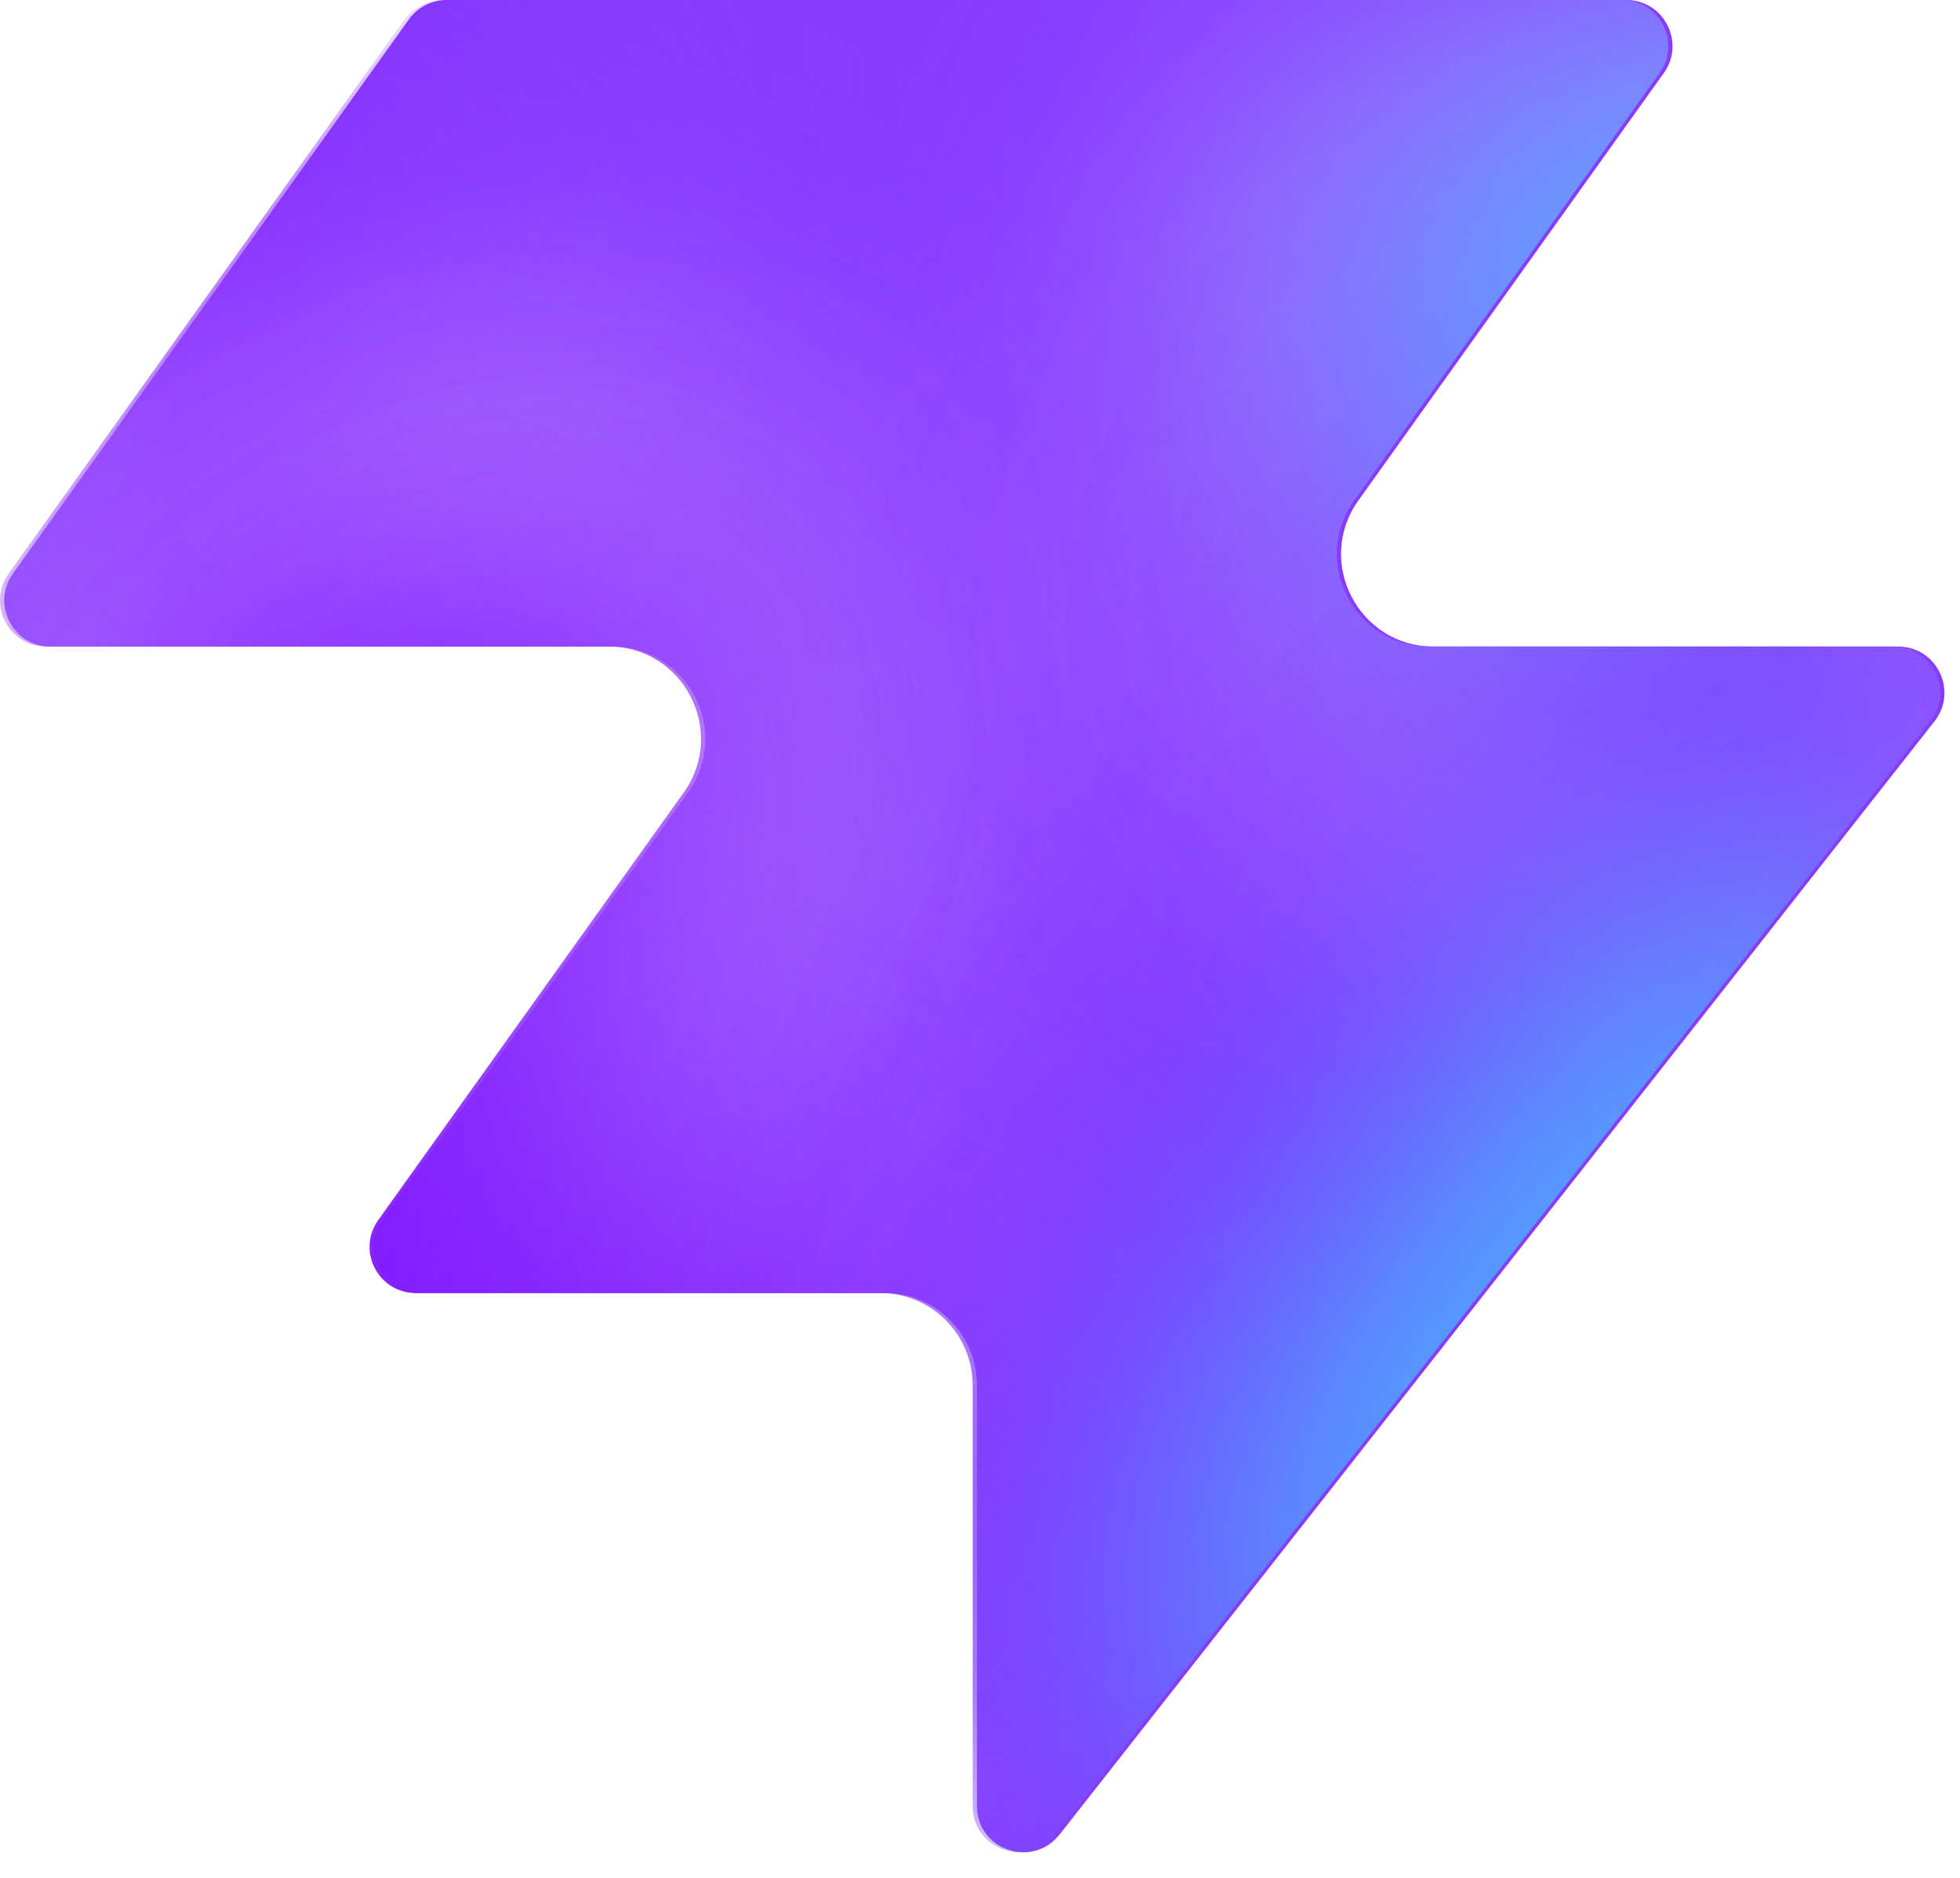
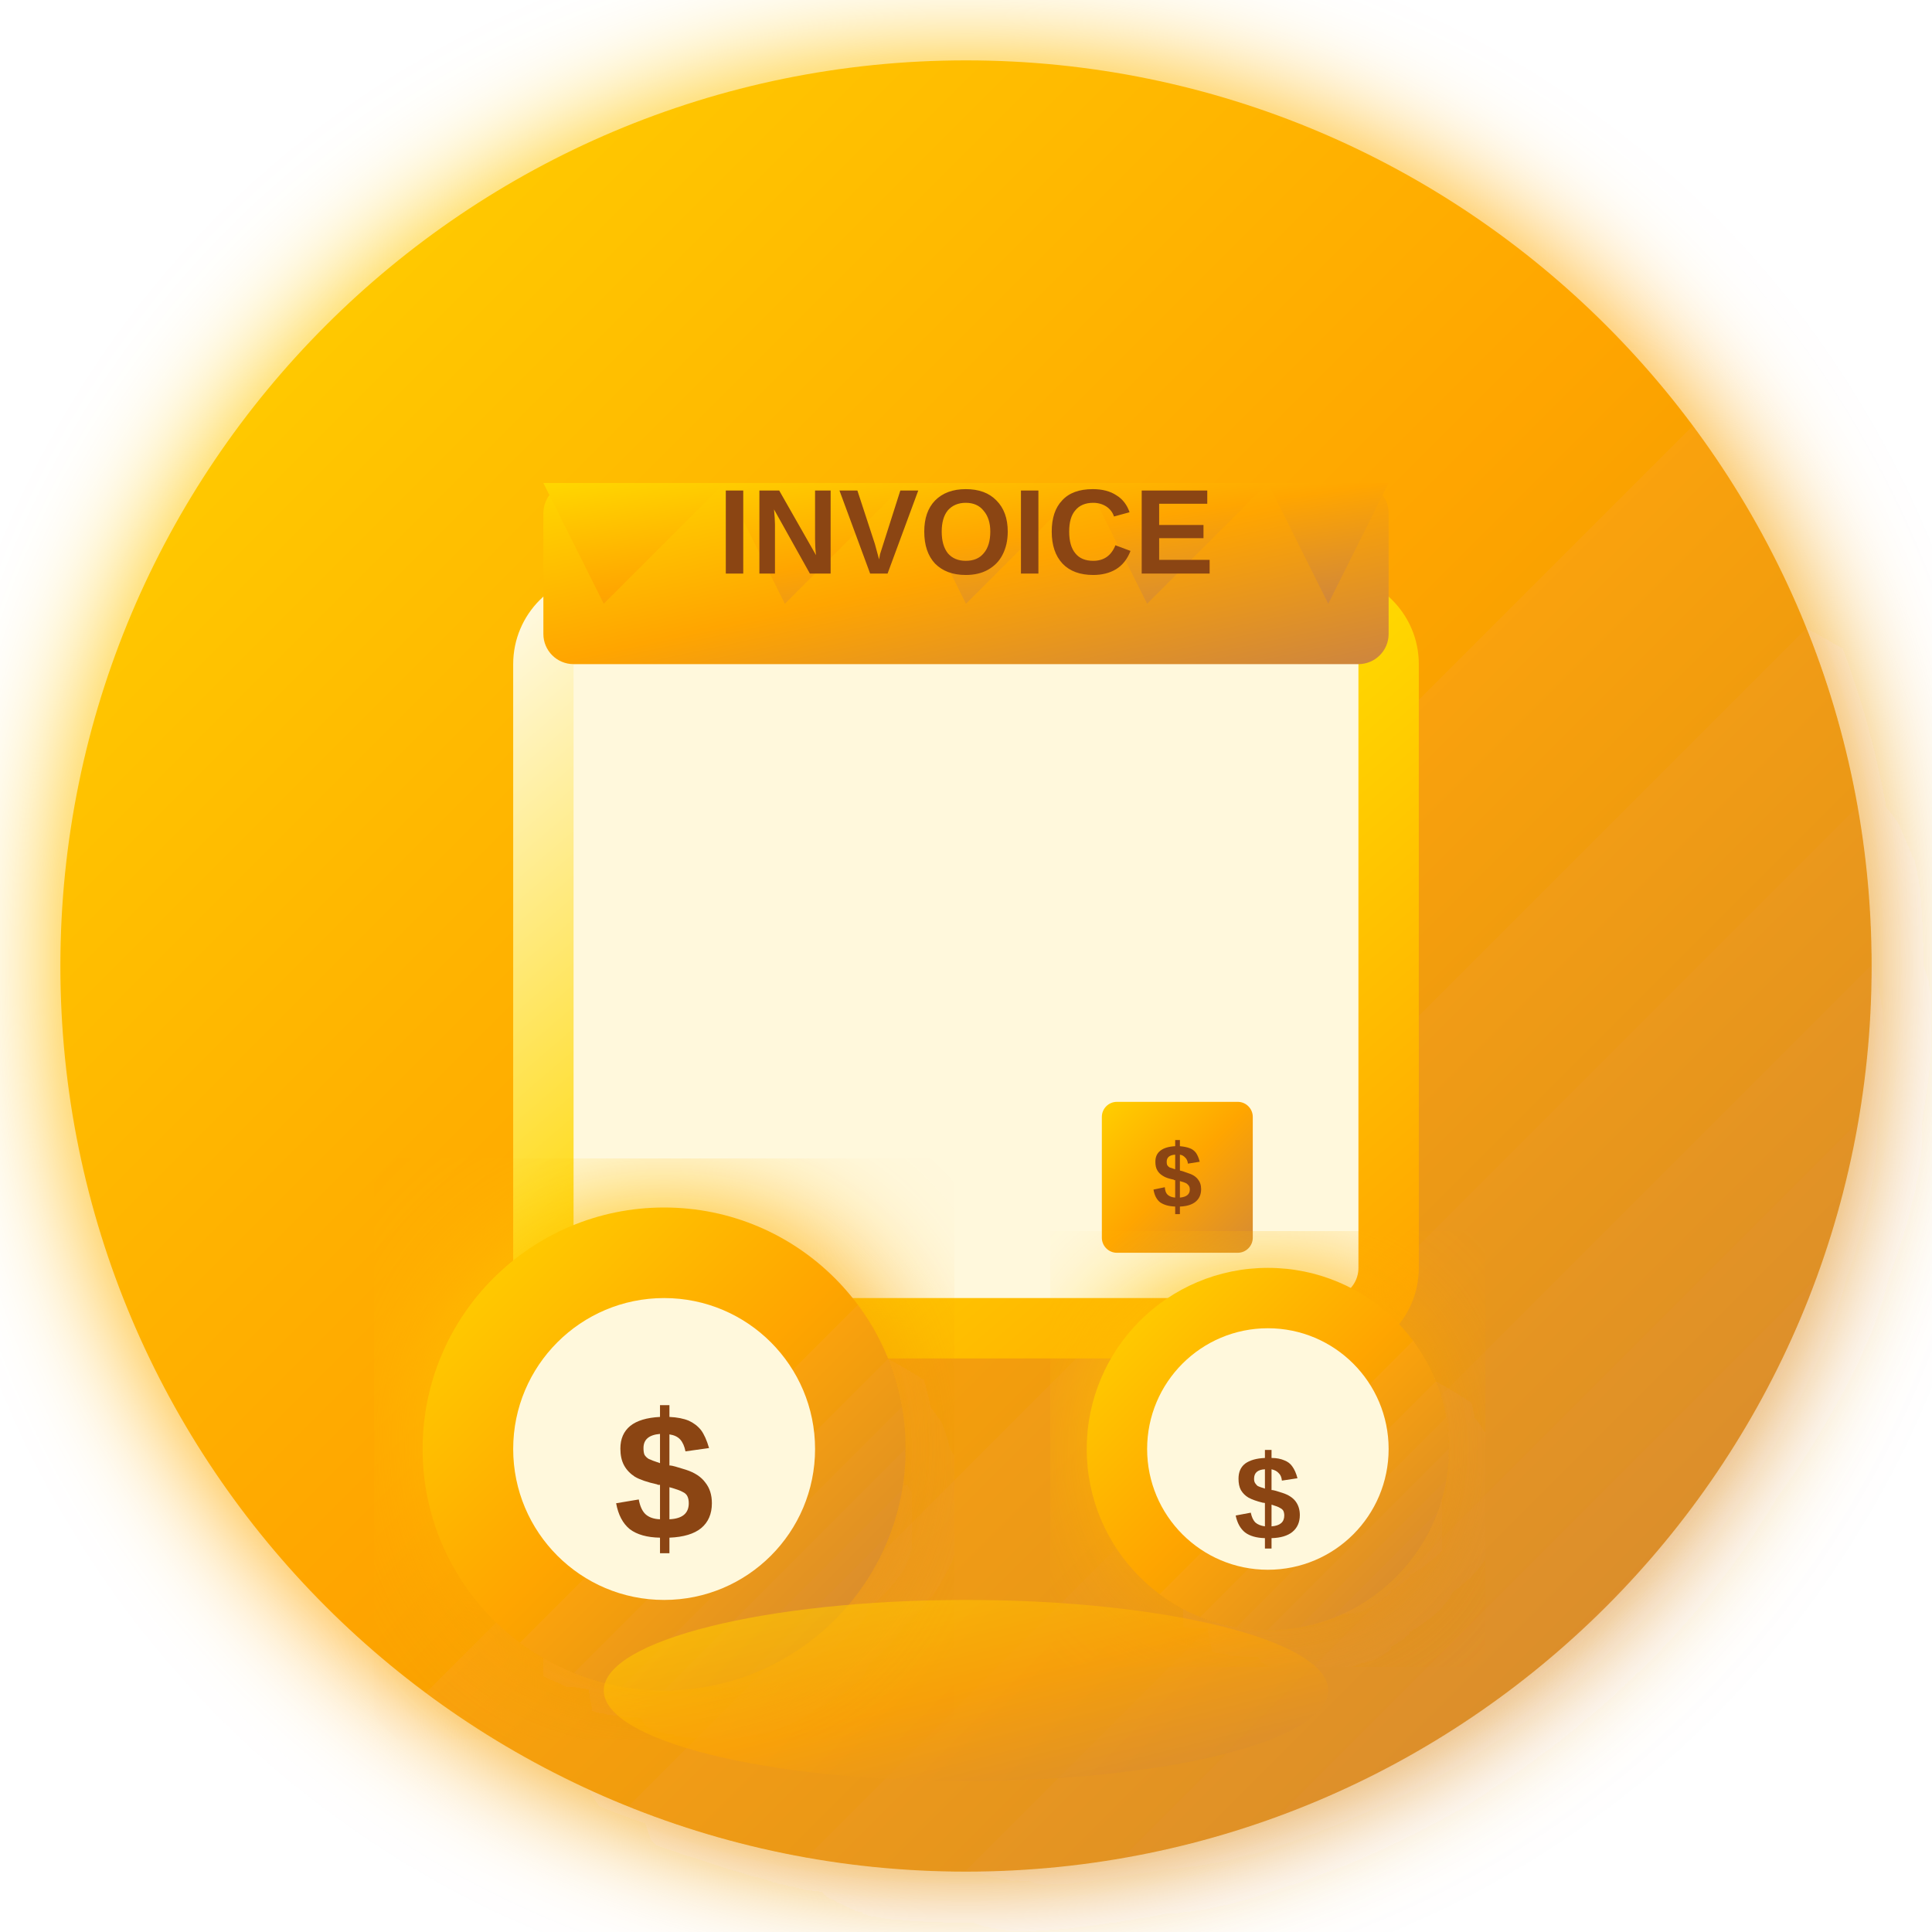
- <svg xmlns="http://www.w3.org/2000/svg" width="48" height="46" fill="none" viewBox="0 0 48 46">
-   <path fill="#863bff" d="M25.946 44.938c-.664.845-2.021.375-2.021-.698V33.937a2.26 2.26 0 0 0-2.262-2.262H10.287c-.92 0-1.456-1.04-.92-1.788l7.48-10.471c1.07-1.497 0-3.578-1.842-3.578H1.237c-.92 0-1.456-1.04-.92-1.788L10.013.474c.214-.297.556-.474.92-.474h28.894c.92 0 1.456 1.04.92 1.788l-7.48 10.471c-1.07 1.498 0 3.579 1.842 3.579h11.377c.943 0 1.473 1.088.89 1.83L25.947 44.94z" style="fill:#863bff;fill:color(display-p3 .525 .23 1);fill-opacity:1" />
-   <mask id="a" width="48" height="46" x="0" y="0" maskUnits="userSpaceOnUse" style="mask-type:alpha">
-     <path fill="#000" d="M25.842 44.938c-.664.844-2.021.375-2.021-.698V33.937a2.26 2.26 0 0 0-2.262-2.262H10.183c-.92 0-1.456-1.04-.92-1.788l7.48-10.471c1.07-1.498 0-3.579-1.842-3.579H1.133c-.92 0-1.456-1.04-.92-1.787L9.91.473c.214-.297.556-.474.92-.474h28.894c.92 0 1.456 1.04.92 1.788l-7.48 10.471c-1.07 1.498 0 3.578 1.842 3.578h11.377c.943 0 1.473 1.088.89 1.832L25.843 44.94z" style="fill:#000;fill-opacity:1" />
-   </mask>
-   <g mask="url(#a)">
-     <g filter="url(#b)">
-       <ellipse cx="5.508" cy="14.704" fill="#ede6ff" rx="5.508" ry="14.704" style="fill:#ede6ff;fill:color(display-p3 .927 .903 1);fill-opacity:1" transform="matrix(.00324 1 1 -.00324 -4.47 31.516)" />
-     </g>
-     <g filter="url(#c)">
-       <ellipse cx="10.399" cy="29.851" fill="#ede6ff" rx="10.399" ry="29.851" style="fill:#ede6ff;fill:color(display-p3 .927 .903 1);fill-opacity:1" transform="matrix(.00324 1 1 -.00324 -39.328 7.883)" />
-     </g>
-     <g filter="url(#d)">
-       <ellipse cx="5.508" cy="30.487" fill="#7e14ff" rx="5.508" ry="30.487" style="fill:#7e14ff;fill:color(display-p3 .492 .077 1);fill-opacity:1" transform="rotate(89.814 -25.913 -14.639)scale(1 -1)" />
-     </g>
-     <g filter="url(#e)">
-       <ellipse cx="5.508" cy="30.599" fill="#7e14ff" rx="5.508" ry="30.599" style="fill:#7e14ff;fill:color(display-p3 .492 .077 1);fill-opacity:1" transform="rotate(89.814 -32.644 -3.334)scale(1 -1)" />
-     </g>
-     <g filter="url(#f)">
-       <ellipse cx="5.508" cy="30.599" fill="#7e14ff" rx="5.508" ry="30.599" style="fill:#7e14ff;fill:color(display-p3 .492 .077 1);fill-opacity:1" transform="matrix(.00324 1 1 -.00324 -34.34 30.47)" />
-     </g>
-     <g filter="url(#g)">
-       <ellipse cx="14.072" cy="22.078" fill="#ede6ff" rx="14.072" ry="22.078" style="fill:#ede6ff;fill:color(display-p3 .927 .903 1);fill-opacity:1" transform="rotate(93.35 24.506 48.493)scale(-1 1)" />
-     </g>
-     <g filter="url(#h)">
-       <ellipse cx="3.47" cy="21.501" fill="#7e14ff" rx="3.47" ry="21.501" style="fill:#7e14ff;fill:color(display-p3 .492 .077 1);fill-opacity:1" transform="rotate(89.009 28.708 47.59)scale(-1 1)" />
-     </g>
-     <g filter="url(#i)">
-       <ellipse cx="3.47" cy="21.501" fill="#7e14ff" rx="3.47" ry="21.501" style="fill:#7e14ff;fill:color(display-p3 .492 .077 1);fill-opacity:1" transform="rotate(89.009 28.708 47.59)scale(-1 1)" />
-     </g>
-     <g filter="url(#j)">
-       <ellipse cx=".387" cy="8.972" fill="#7e14ff" rx="4.407" ry="29.108" style="fill:#7e14ff;fill:color(display-p3 .492 .077 1);fill-opacity:1" transform="rotate(39.51 .387 8.972)" />
-     </g>
-     <g filter="url(#k)">
-       <ellipse cx="47.523" cy="-6.092" fill="#7e14ff" rx="4.407" ry="29.108" style="fill:#7e14ff;fill:color(display-p3 .492 .077 1);fill-opacity:1" transform="rotate(37.892 47.523 -6.092)" />
-     </g>
-     <g filter="url(#l)">
-       <ellipse cx="41.412" cy="6.333" fill="#47bfff" rx="5.971" ry="9.665" style="fill:#47bfff;fill:color(display-p3 .28 .748 1);fill-opacity:1" transform="rotate(37.892 41.412 6.333)" />
-     </g>
-     <g filter="url(#m)">
-       <ellipse cx="-1.879" cy="38.332" fill="#7e14ff" rx="4.407" ry="29.108" style="fill:#7e14ff;fill:color(display-p3 .492 .077 1);fill-opacity:1" transform="rotate(37.892 -1.88 38.332)" />
-     </g>
-     <g filter="url(#n)">
-       <ellipse cx="-1.879" cy="38.332" fill="#7e14ff" rx="4.407" ry="29.108" style="fill:#7e14ff;fill:color(display-p3 .492 .077 1);fill-opacity:1" transform="rotate(37.892 -1.88 38.332)" />
-     </g>
-     <g filter="url(#o)">
-       <ellipse cx="35.651" cy="29.907" fill="#7e14ff" rx="4.407" ry="29.108" style="fill:#7e14ff;fill:color(display-p3 .492 .077 1);fill-opacity:1" transform="rotate(37.892 35.651 29.907)" />
-     </g>
-     <g filter="url(#p)">
-       <ellipse cx="38.418" cy="32.4" fill="#47bfff" rx="5.971" ry="15.297" style="fill:#47bfff;fill:color(display-p3 .28 .748 1);fill-opacity:1" transform="rotate(37.892 38.418 32.4)" />
-     </g>
-   </g>
+ <svg xmlns="http://www.w3.org/2000/svg" width="64" height="64" viewBox="0 0 64 64" fill="none">
  <defs>
-     <filter id="b" width="60.045" height="41.654" x="-19.77" y="16.149" color-interpolation-filters="sRGB" filterUnits="userSpaceOnUse">
-       <feFlood flood-opacity="0" result="BackgroundImageFix" />
-       <feBlend in="SourceGraphic" in2="BackgroundImageFix" result="shape" />
-       <feGaussianBlur result="effect1_foregroundBlur_2002_17158" stdDeviation="7.659" />
-     </filter>
-     <filter id="c" width="90.34" height="51.437" x="-54.613" y="-7.533" color-interpolation-filters="sRGB" filterUnits="userSpaceOnUse">
-       <feFlood flood-opacity="0" result="BackgroundImageFix" />
-       <feBlend in="SourceGraphic" in2="BackgroundImageFix" result="shape" />
-       <feGaussianBlur result="effect1_foregroundBlur_2002_17158" stdDeviation="7.659" />
-     </filter>
-     <filter id="d" width="79.355" height="29.4" x="-49.64" y="2.03" color-interpolation-filters="sRGB" filterUnits="userSpaceOnUse">
-       <feFlood flood-opacity="0" result="BackgroundImageFix" />
-       <feBlend in="SourceGraphic" in2="BackgroundImageFix" result="shape" />
-       <feGaussianBlur result="effect1_foregroundBlur_2002_17158" stdDeviation="4.596" />
-     </filter>
-     <filter id="e" width="79.579" height="29.4" x="-45.045" y="20.029" color-interpolation-filters="sRGB" filterUnits="userSpaceOnUse">
-       <feFlood flood-opacity="0" result="BackgroundImageFix" />
-       <feBlend in="SourceGraphic" in2="BackgroundImageFix" result="shape" />
-       <feGaussianBlur result="effect1_foregroundBlur_2002_17158" stdDeviation="4.596" />
-     </filter>
-     <filter id="f" width="79.579" height="29.4" x="-43.513" y="21.178" color-interpolation-filters="sRGB" filterUnits="userSpaceOnUse">
-       <feFlood flood-opacity="0" result="BackgroundImageFix" />
-       <feBlend in="SourceGraphic" in2="BackgroundImageFix" result="shape" />
-       <feGaussianBlur result="effect1_foregroundBlur_2002_17158" stdDeviation="4.596" />
-     </filter>
-     <filter id="g" width="74.749" height="58.852" x="15.756" y="-17.901" color-interpolation-filters="sRGB" filterUnits="userSpaceOnUse">
-       <feFlood flood-opacity="0" result="BackgroundImageFix" />
-       <feBlend in="SourceGraphic" in2="BackgroundImageFix" result="shape" />
-       <feGaussianBlur result="effect1_foregroundBlur_2002_17158" stdDeviation="7.659" />
-     </filter>
-     <filter id="h" width="61.377" height="25.362" x="23.548" y="2.284" color-interpolation-filters="sRGB" filterUnits="userSpaceOnUse">
-       <feFlood flood-opacity="0" result="BackgroundImageFix" />
-       <feBlend in="SourceGraphic" in2="BackgroundImageFix" result="shape" />
-       <feGaussianBlur result="effect1_foregroundBlur_2002_17158" stdDeviation="4.596" />
-     </filter>
-     <filter id="i" width="61.377" height="25.362" x="23.548" y="2.284" color-interpolation-filters="sRGB" filterUnits="userSpaceOnUse">
-       <feFlood flood-opacity="0" result="BackgroundImageFix" />
-       <feBlend in="SourceGraphic" in2="BackgroundImageFix" result="shape" />
-       <feGaussianBlur result="effect1_foregroundBlur_2002_17158" stdDeviation="4.596" />
-     </filter>
-     <filter id="j" width="56.045" height="63.649" x="-27.636" y="-22.853" color-interpolation-filters="sRGB" filterUnits="userSpaceOnUse">
-       <feFlood flood-opacity="0" result="BackgroundImageFix" />
-       <feBlend in="SourceGraphic" in2="BackgroundImageFix" result="shape" />
-       <feGaussianBlur result="effect1_foregroundBlur_2002_17158" stdDeviation="4.596" />
-     </filter>
-     <filter id="k" width="54.814" height="64.646" x="20.116" y="-38.415" color-interpolation-filters="sRGB" filterUnits="userSpaceOnUse">
-       <feFlood flood-opacity="0" result="BackgroundImageFix" />
-       <feBlend in="SourceGraphic" in2="BackgroundImageFix" result="shape" />
-       <feGaussianBlur result="effect1_foregroundBlur_2002_17158" stdDeviation="4.596" />
-     </filter>
-     <filter id="l" width="33.541" height="35.313" x="24.641" y="-11.323" color-interpolation-filters="sRGB" filterUnits="userSpaceOnUse">
-       <feFlood flood-opacity="0" result="BackgroundImageFix" />
-       <feBlend in="SourceGraphic" in2="BackgroundImageFix" result="shape" />
-       <feGaussianBlur result="effect1_foregroundBlur_2002_17158" stdDeviation="4.596" />
-     </filter>
-     <filter id="m" width="54.814" height="64.646" x="-29.286" y="6.009" color-interpolation-filters="sRGB" filterUnits="userSpaceOnUse">
-       <feFlood flood-opacity="0" result="BackgroundImageFix" />
-       <feBlend in="SourceGraphic" in2="BackgroundImageFix" result="shape" />
-       <feGaussianBlur result="effect1_foregroundBlur_2002_17158" stdDeviation="4.596" />
-     </filter>
-     <filter id="n" width="54.814" height="64.646" x="-29.286" y="6.009" color-interpolation-filters="sRGB" filterUnits="userSpaceOnUse">
-       <feFlood flood-opacity="0" result="BackgroundImageFix" />
-       <feBlend in="SourceGraphic" in2="BackgroundImageFix" result="shape" />
-       <feGaussianBlur result="effect1_foregroundBlur_2002_17158" stdDeviation="4.596" />
-     </filter>
-     <filter id="o" width="54.814" height="64.646" x="8.244" y="-2.416" color-interpolation-filters="sRGB" filterUnits="userSpaceOnUse">
-       <feFlood flood-opacity="0" result="BackgroundImageFix" />
-       <feBlend in="SourceGraphic" in2="BackgroundImageFix" result="shape" />
-       <feGaussianBlur result="effect1_foregroundBlur_2002_17158" stdDeviation="4.596" />
-     </filter>
-     <filter id="p" width="39.409" height="43.623" x="18.713" y="10.588" color-interpolation-filters="sRGB" filterUnits="userSpaceOnUse">
-       <feFlood flood-opacity="0" result="BackgroundImageFix" />
-       <feBlend in="SourceGraphic" in2="BackgroundImageFix" result="shape" />
-       <feGaussianBlur result="effect1_foregroundBlur_2002_17158" stdDeviation="4.596" />
+     <linearGradient id="goldGradient" x1="0%" y1="0%" x2="100%" y2="100%">
+       <stop offset="0%" style="stop-color:#FFD700" />
+       <stop offset="50%" style="stop-color:#FFA500" />
+       <stop offset="100%" style="stop-color:#CD853F" />
+     </linearGradient>
+     <linearGradient id="goldShine" x1="0%" y1="0%" x2="100%" y2="100%">
+       <stop offset="0%" style="stop-color:#FFF8DC" />
+       <stop offset="50%" style="stop-color:#FFD700" />
+       <stop offset="100%" style="stop-color:#FFA500" />
+     </linearGradient>
+     <filter id="glow">
+       <feGaussianBlur stdDeviation="2" result="coloredBlur" />
+       <feMerge>
+         <feMergeNode in="coloredBlur" />
+         <feMergeNode in="SourceGraphic" />
+       </feMerge>
    </filter>
  </defs>
+   <circle cx="32" cy="32" r="30" fill="url(#goldGradient)" filter="url(#glow)" />
+   <rect x="18" y="20" width="28" height="24" rx="2" fill="#FFF8DC" stroke="url(#goldShine)" stroke-width="2" />
+   <rect x="18" y="16" width="28" height="6" fill="url(#goldGradient)" rx="1" />
+   <polygon points="18,16 20,20 24,16 26,20 30,16 32,20 36,16 38,20 42,16 44,20 46,16" fill="url(#goldGradient)" />
+   <text x="32" y="19" font-family="Arial, sans-serif" font-size="4" font-weight="bold" fill="#8B4513" text-anchor="middle">INVOICE</text>
+   <line x1="22" y1="26" x2="42" y2="26" stroke="url(#goldGradient)" stroke-width="1.5" />
+   <line x1="22" y1="30" x2="42" y2="30" stroke="url(#goldGradient)" stroke-width="1.5" />
+   <line x1="22" y1="34" x2="42" y2="34" stroke="url(#goldGradient)" stroke-width="1.5" />
+   <line x1="22" y1="38" x2="34" y2="38" stroke="url(#goldGradient)" stroke-width="1.5" />
+   <rect x="36" y="36" width="6" height="6" rx="1" fill="url(#goldGradient)" stroke="#FFF8DC" stroke-width="1" />
+   <text x="39" y="40" font-family="Arial, sans-serif" font-size="3" font-weight="bold" fill="#8B4513" text-anchor="middle">$</text>
+   <circle cx="22" cy="48" r="8" fill="url(#goldGradient)" filter="url(#glow)" />
+   <circle cx="22" cy="48" r="5" fill="#FFF8DC" />
+   <text x="22" y="51" font-family="Arial, sans-serif" font-size="6" font-weight="bold" fill="#8B4513" text-anchor="middle">$</text>
+   <circle cx="42" cy="48" r="6" fill="url(#goldGradient)" filter="url(#glow)" />
+   <circle cx="42" cy="48" r="4" fill="#FFF8DC" />
+   <text x="42" y="51" font-family="Arial, sans-serif" font-size="4" font-weight="bold" fill="#8B4513" text-anchor="middle">$</text>
+   <ellipse cx="32" cy="56" rx="12" ry="3" fill="url(#goldGradient)" opacity="0.6" />
</svg>
